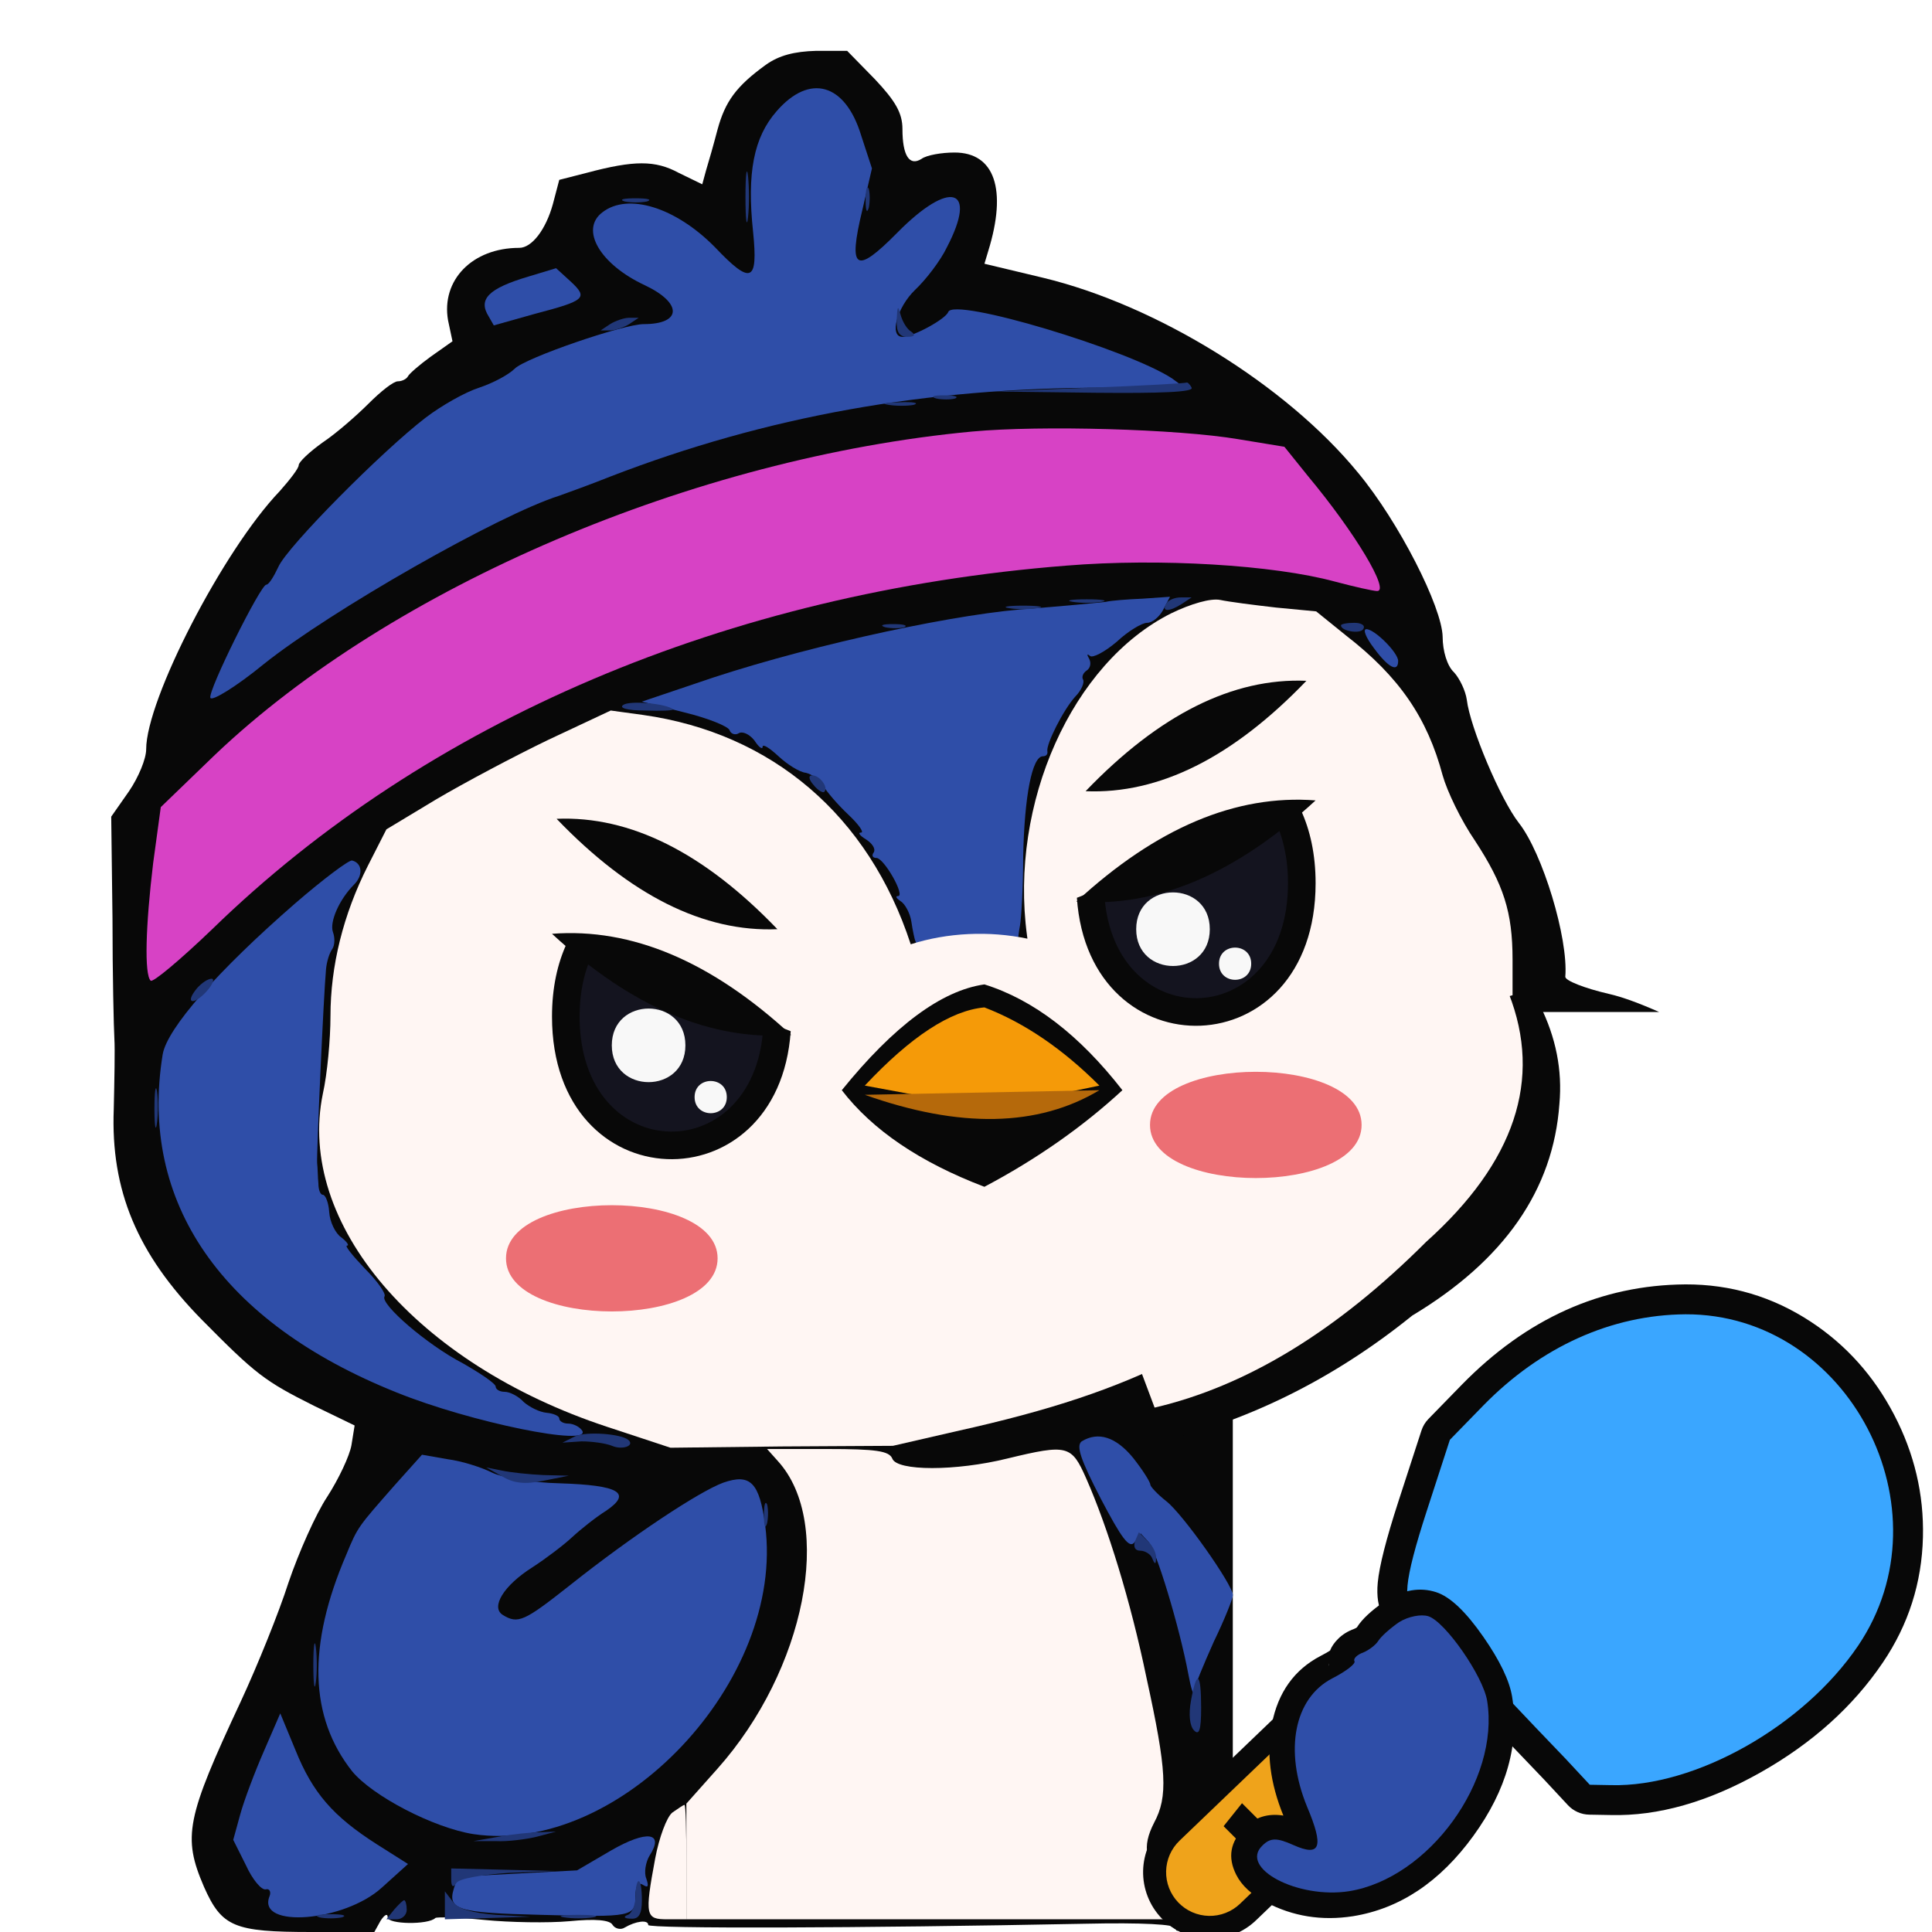
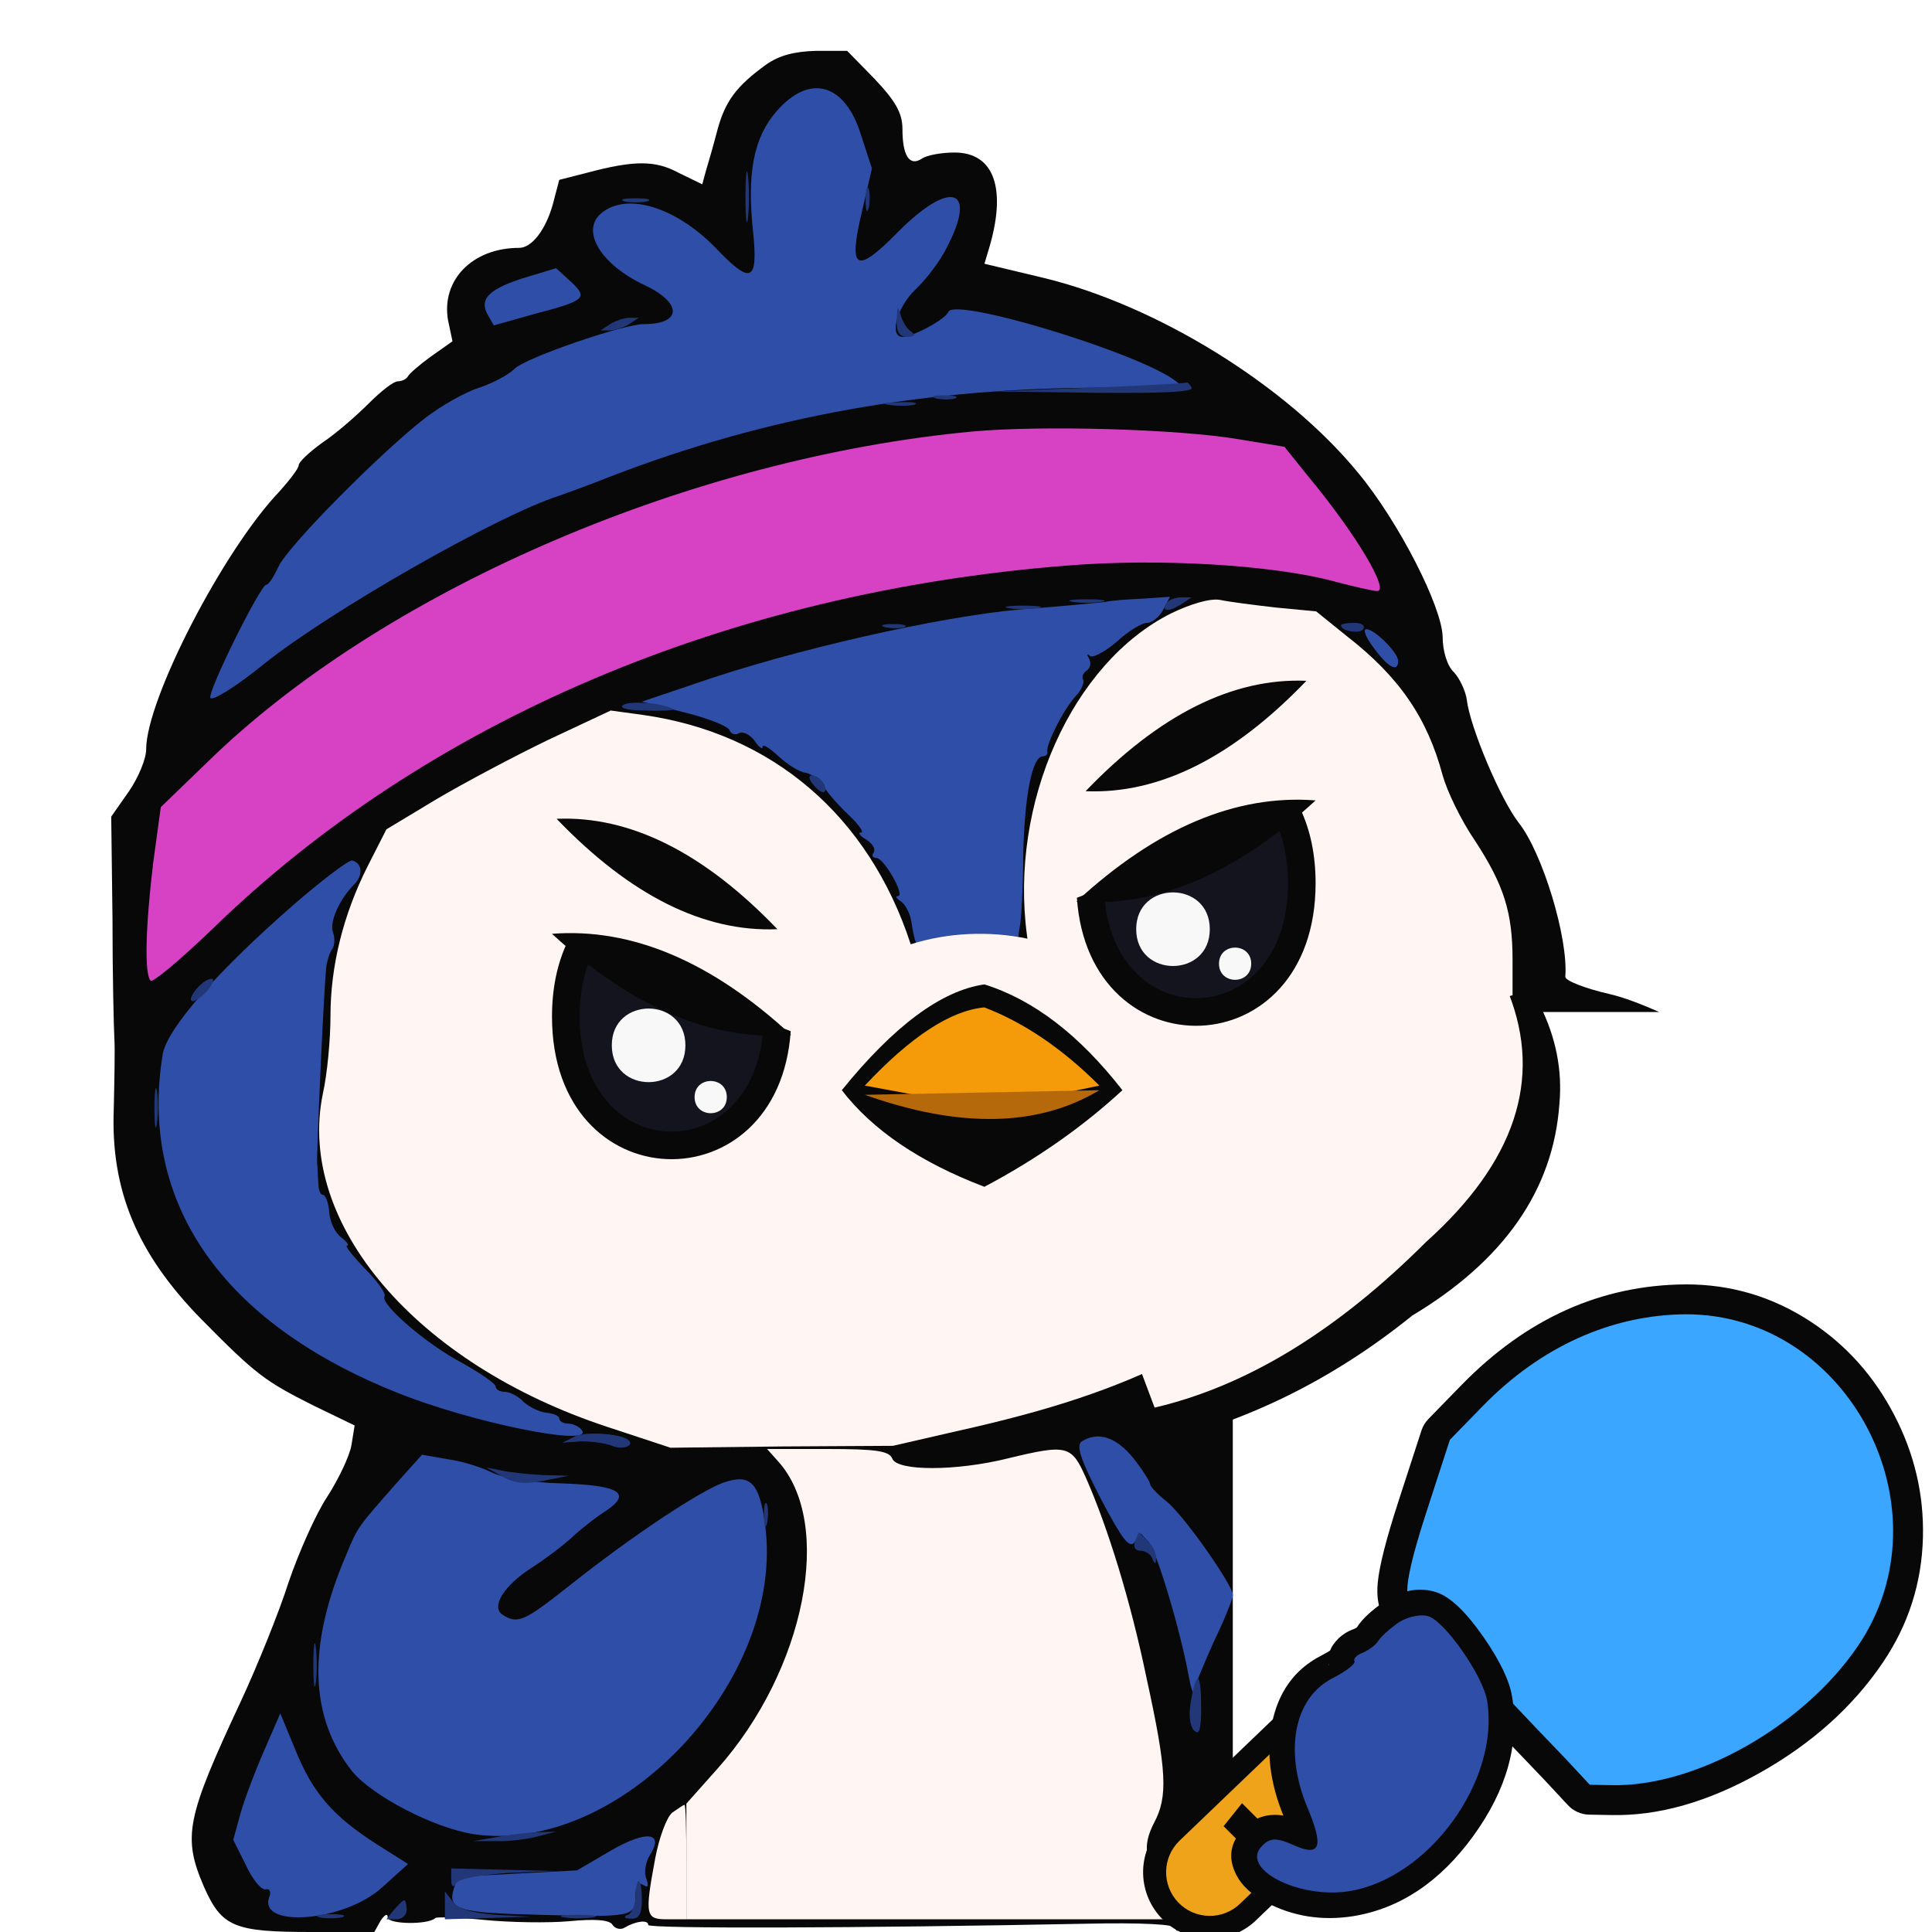
<svg xmlns="http://www.w3.org/2000/svg" viewBox="0 0 420 420" aria-hidden="true" class="sthings" data-character="pip">
  <g data-pip-part="body">
    <path fill="#080808" fill-rule="evenodd" d="M166.48 14.092C169.382 12.02 172.697 11.191 177.395 11.053H184.164L190.243 17.27C194.664 21.967 196.184 24.592 196.184 28.046C196.184 33.849 197.704 36.197 200.329 34.539C201.434 33.711 204.75 33.158 207.513 33.158C216.217 33.158 218.98 41.171 214.836 54.572L214.007 57.336L226.717 60.375C251.447 66.316 279.632 83.724 295.243 102.789C304.086 113.428 313.48 131.941 313.618 138.434C313.618 141.474 314.586 144.789 316.105 146.171C317.349 147.553 318.592 150.178 318.868 152.112C319.559 158.053 326.191 173.803 330.197 178.914C335.309 185.408 340.974 203.921 340.283 212.349C340.283 213.178 344.428 214.836 349.816 216.079C352.695 216.728 356.599 218.186 360.677 220H268V416.327C267.397 416.533 266.736 416.841 266.092 417.237C264.158 418.204 261.809 418.618 260.704 418.204C259.599 417.789 257.941 418.204 257.112 419.033C256.283 419.862 255.592 420 255.592 419.171C255.592 418.342 248.27 417.928 235.974 418.204C187.066 419.171 140.921 419.309 140.921 418.48C140.921 417.237 138.158 417.651 135.809 419.033C134.98 419.586 133.737 419.309 133.184 418.48C132.632 417.375 129.454 417.099 123.789 417.651C119.23 418.066 110.803 417.928 105.276 417.375C99.75 416.822 94.914 416.684 94.638 416.961C93.118 418.48 84.276 418.342 84.276 416.822C84.276 415.855 83.586 416.27 82.757 417.513L81.375 420H67.697C50.842 420 48.217 418.895 44.349 410.191C39.651 399.276 40.48 395.27 52.362 369.849C55.954 362.112 60.651 350.507 62.724 344.013C64.934 337.52 68.664 329.092 71.151 325.362C73.638 321.493 75.987 316.52 76.401 314.171L77.092 309.888L68.25 305.605C57.474 300.217 55.539 298.697 43.796 286.816C29.842 272.586 24.039 258.77 24.73 241.086C24.868 235.007 25.007 228.099 24.868 225.888C24.73 223.539 24.454 211.796 24.454 199.638L24.178 177.533L28.046 172.007C30.118 168.967 31.776 164.961 31.776 162.888C31.776 152.112 48.493 119.645 60.789 106.796C63 104.309 64.934 101.822 64.934 101.132C64.934 100.441 67.283 98.23 70.184 96.158C73.086 94.224 77.507 90.355 80.132 87.73C82.757 85.105 85.52 82.895 86.487 82.895C87.454 82.895 88.421 82.342 88.697 81.789C88.974 81.237 91.184 79.303 93.671 77.507L98.368 74.191L97.401 69.632C95.882 60.928 102.651 53.882 112.875 53.882C115.638 53.882 118.678 49.875 120.197 44.349L121.579 39.099L127.52 37.579C137.882 34.816 142.441 34.816 147.553 37.579L152.664 40.066L153.493 37.026C154.046 35.23 155.151 31.362 155.98 28.184C157.638 22.105 159.987 18.789 166.48 14.092Z" />
    <path fill="#080808" fill-rule="evenodd" d="M318 198Q341 218 339 240Q337 268 307 286Q281 307 250 314L247 301Q285 291 301 270Q322 247 318 223V198Z" />
    <path fill="#2f4ea8" fill-rule="evenodd" d="M168.829 24.178C163.855 29.842 162.336 37.579 163.717 50.428C164.822 61.342 163.303 62.033 155.428 53.743C146.862 45.039 136.5 41.862 130.974 46.145C126 49.875 130.421 57.474 140.23 62.033C148.382 65.901 148.243 70.461 139.954 70.461C135.533 70.461 114.257 77.783 111.908 80.132C110.526 81.513 107.072 83.309 104.171 84.276C101.132 85.243 96.02 88.145 92.566 90.77C83.171 97.954 62.447 118.816 60.513 123.237C59.546 125.309 58.441 127.105 57.888 127.105C56.645 127.105 45.178 150.178 45.73 151.697C46.007 152.526 51.257 149.349 57.336 144.375C71.842 132.77 108.454 111.908 121.579 107.763C123.513 107.072 128.487 105.276 132.632 103.618C166.618 90.493 201.296 84.276 240.118 84.276H257.526L254.901 82.342C245.645 76.125 207.237 64.52 206.132 67.836C205.579 69.355 198.533 73.224 196.184 73.224C193.283 73.224 194.941 66.868 198.947 63C201.296 60.789 204.474 56.645 205.855 53.743C212.625 40.757 206.546 38.961 195.079 50.566C185.961 59.822 184.303 58.717 187.48 45.592L189.553 36.612L187.204 29.428C183.75 18.099 176.013 15.888 168.829 24.178Z" />
    <path fill="#2f4ea8" fill-rule="evenodd" d="M114.947 60.099C106.105 62.724 103.895 65.072 106.243 68.803L107.349 70.737L116.191 68.25C127.243 65.349 127.934 64.796 124.066 61.204L120.888 58.303L114.947 60.099Z" />
    <path fill="#2f4ea8" fill-rule="evenodd" d="M240.395 130.836C239.289 130.974 230.862 131.803 221.743 132.493C204.474 134.013 172.421 141.197 151.007 148.658L139.539 152.526L148.796 154.875C153.908 156.118 158.329 157.914 158.605 158.743C158.882 159.572 159.849 159.849 160.539 159.434C161.368 158.882 162.888 159.572 163.993 160.954C164.961 162.474 165.789 163.026 165.789 162.336C165.789 161.645 167.309 162.612 169.243 164.408C171.178 166.204 173.803 167.862 175.184 168C176.428 168.276 178.224 169.52 178.914 170.763C179.743 172.145 182.092 174.908 184.441 177.118C186.651 179.191 187.895 180.987 187.204 180.987C186.375 180.987 186.928 181.678 188.309 182.507C189.553 183.336 190.382 184.441 189.967 185.27C189.414 185.961 189.691 186.513 190.52 186.513C192.178 186.513 196.875 194.803 195.217 194.803C194.526 194.803 194.941 195.355 195.77 195.908C196.737 196.461 197.842 198.533 198.118 200.329C198.395 202.263 198.809 204.059 198.947 204.474C199.224 204.888 199.224 205.579 199.086 206.132C199.086 206.822 199.638 207.237 200.467 207.237C201.296 207.237 201.711 208.066 201.296 209.171C200.053 212.211 203.921 212.901 209.171 210.691C211.934 209.586 215.664 208.618 217.599 208.618C219.947 208.618 221.053 207.789 221.191 206.132C221.191 204.888 221.467 202.539 221.743 201.158C222.02 199.638 222.434 192.868 222.434 185.961C222.711 173.112 224.368 164.408 226.717 164.408C227.408 164.408 227.822 163.993 227.684 163.303C227.408 161.783 231.138 154.322 233.763 151.421C235.145 150.039 235.836 148.243 235.421 147.691C235.145 147.138 235.421 146.309 236.25 145.757C237.079 145.204 237.217 144.099 236.803 143.27C236.25 142.303 236.25 142.026 236.941 142.579C237.493 143.132 240.118 141.75 242.743 139.539C245.23 137.191 248.27 135.395 249.375 135.395C250.48 135.395 252 134.151 252.829 132.632L254.349 129.73L248.408 130.145C245.092 130.283 241.5 130.559 240.395 130.836Z" />
    <path fill="#2f4ea8" fill-rule="evenodd" d="M298.697 140.921C301.737 145.066 303.947 146.309 303.947 143.684C303.947 141.888 298.836 136.776 297.039 136.776C296.211 136.776 296.901 138.572 298.697 140.921Z" />
    <path fill="#2f4ea8" fill-rule="evenodd" d="M64.243 196.322C47.388 210.967 36.336 223.539 35.368 229.204C30.118 261.395 48.217 287.507 86.211 302.704C102.237 309.197 128.763 314.586 126.553 310.993C126 310.164 124.618 309.474 123.513 309.474C122.408 309.474 121.579 308.921 121.579 308.368C121.579 307.816 120.336 307.263 118.816 307.125C117.296 306.987 115.086 305.882 113.842 304.776C112.737 303.533 110.803 302.566 109.697 302.566C108.592 302.566 107.763 302.013 107.763 301.461C107.763 300.77 104.447 298.559 100.579 296.349C92.842 292.342 82.618 283.5 83.586 281.842C84 281.289 82.066 278.526 79.303 275.763C76.678 273 74.882 270.789 75.434 270.789C75.987 270.789 75.434 269.961 74.191 268.993C72.947 268.164 71.704 265.678 71.566 263.467C71.428 261.395 70.737 259.737 70.184 259.737C69.632 259.737 69.217 258.632 69.217 257.25C69.079 256.007 69.079 253.934 68.941 252.829C68.803 250.895 70.322 216.77 70.875 210.691C71.013 209.171 71.566 207.237 72.257 206.27C72.809 205.441 72.809 203.783 72.395 202.678C71.566 200.467 73.776 195.493 76.954 192.316C79.026 190.243 78.75 187.618 76.539 187.066C75.849 186.928 70.322 191.072 64.243 196.322Z" />
    <path fill="#2f4ea8" fill-rule="evenodd" d="M235.145 313.342C233.901 314.309 234.868 317.211 239.289 325.776C243.849 334.48 245.507 336.691 246.612 335.309L247.993 333.375L249.651 335.171C251.309 336.829 256.421 353.684 258.355 364.046C258.908 367.086 259.461 368.743 259.599 367.776C259.599 366.671 261.671 361.836 263.882 356.862C266.23 352.026 268.026 347.467 268.026 346.776C268.026 344.566 257.112 329.092 253.52 326.329C251.586 324.809 250.066 323.151 250.066 322.737C250.066 322.184 248.408 319.559 246.336 316.934C242.605 312.375 238.737 311.132 235.145 313.342Z" />
    <path fill="#2f4ea8" fill-rule="evenodd" d="M85.796 322.875C77.921 331.855 77.783 331.855 75.296 337.934C66.73 357.829 67.283 373.303 76.539 385.046C80.961 390.434 94.224 397.342 102.928 398.724C134.842 403.421 170.763 365.289 166.342 331.579C165.099 322.322 163.164 320.25 157.224 322.322C151.974 324.257 137.329 333.928 123.789 344.704C113.98 352.441 112.599 353.132 109.283 351.059C106.658 349.401 109.421 344.704 115.776 340.697C118.539 338.901 122.408 336 124.342 334.204C126.276 332.408 129.592 329.783 131.803 328.401C137.467 324.533 134.566 322.875 121.717 322.461C115.5 322.322 109.145 321.217 106.934 320.112C104.724 319.007 100.441 317.625 97.263 317.211L91.737 316.243L85.796 322.875Z" />
    <path fill="#2f4ea8" fill-rule="evenodd" d="M57.336 380.763C55.401 385.184 53.053 391.401 52.224 394.441L50.704 399.967L53.467 405.493C54.849 408.533 56.783 410.882 57.75 410.743C58.579 410.467 58.993 411.296 58.579 412.263C55.816 419.309 74.882 417.789 83.033 410.329L88.697 405.217L81.928 400.934C72.395 394.855 67.974 389.743 64.243 380.487L60.928 372.474L57.336 380.763Z" />
    <path fill="#2f4ea8" fill-rule="evenodd" d="M132.77 402.316 125.447 406.599 112.461 407.289 99.474 407.98 98.645 410.605C97.263 415.164 99.612 415.855 117.572 416.27C137.467 416.822 138.158 416.684 138.158 412.125C138.158 409.914 138.711 409.086 139.816 409.776C140.921 410.467 141.059 410.053 140.507 408.395C139.954 407.151 140.368 404.803 141.197 403.421C144.513 398.309 140.645 397.757 132.77 402.316Z" />
    <path fill="#213777" fill-rule="evenodd" d="M162.059 42.829C162.059 47.803 162.336 49.737 162.612 47.25C162.888 44.901 162.888 40.757 162.612 38.27C162.336 35.921 162.059 37.855 162.059 42.829Z" />
    <path fill="#213777" fill-rule="evenodd" d="M188.171 43.52C188.171 45.73 188.447 46.559 188.862 45.178C189.138 43.934 189.138 42 188.862 41.033C188.447 40.204 188.171 41.171 188.171 43.52Z" />
    <path fill="#213777" fill-rule="evenodd" d="M135.809 43.796C137.053 44.072 139.263 44.072 140.645 43.796C141.888 43.382 140.783 43.105 138.158 43.105C135.533 43.105 134.428 43.382 135.809 43.796Z" />
    <path fill="#213777" fill-rule="evenodd" d="M194.941 69.355C194.803 72.257 195.493 73.224 197.289 73.224C198.809 73.224 199.086 72.809 198.118 72.118C197.151 71.566 196.184 69.908 195.77 68.388C195.217 66.316 195.079 66.454 194.941 69.355Z" />
    <path fill="#213777" fill-rule="evenodd" d="M132.632 70.461 130.559 71.842H132.632C133.737 71.842 135.671 71.151 136.776 70.461L138.849 69.079H136.776C135.671 69.079 133.737 69.77 132.632 70.461Z" />
    <path fill="#213777" fill-rule="evenodd" d="M236.941 84.276 216.217 85.105 238.046 85.382C252.276 85.52 259.599 85.243 259.046 84.276C258.632 83.447 258.079 83.033 257.941 83.171C257.803 83.309 248.408 83.862 236.941 84.276Z" />
    <path fill="#213777" fill-rule="evenodd" d="M203.507 86.625C204.75 86.901 206.684 86.901 207.651 86.625C208.48 86.211 207.513 85.934 205.164 85.934C202.954 85.934 202.125 86.211 203.507 86.625Z" />
    <path fill="#213777" fill-rule="evenodd" d="M193.145 88.007C194.803 88.283 197.289 88.283 198.671 88.007C199.914 87.592 198.533 87.316 195.493 87.454C192.454 87.454 191.349 87.73 193.145 88.007Z" />
    <path fill="#213777" fill-rule="evenodd" d="M233.211 130.836C234.868 131.112 237.632 131.112 239.428 130.836C241.086 130.559 239.704 130.283 236.25 130.283C232.796 130.283 231.414 130.559 233.211 130.836Z" />
    <path fill="#213777" fill-rule="evenodd" d="M253.52 131.25C252.414 133.046 254.211 133.046 256.974 131.25L259.046 129.868H256.697C255.454 129.868 253.934 130.421 253.52 131.25Z" />
    <path fill="#213777" fill-rule="evenodd" d="M219.395 132.217C221.053 132.493 223.816 132.493 225.612 132.217C227.27 131.941 225.888 131.664 222.434 131.664C218.98 131.664 217.599 131.941 219.395 132.217Z" />
    <path fill="#213777" fill-rule="evenodd" d="M192.454 136.362C193.697 136.638 195.632 136.638 196.599 136.362C197.428 135.947 196.461 135.671 194.112 135.671C191.901 135.671 191.072 135.947 192.454 136.362Z" />
    <path fill="#213777" fill-rule="evenodd" d="M291.513 135.947C291.513 137.191 295.658 137.882 296.349 136.776C296.901 135.947 295.934 135.395 294.414 135.395C292.757 135.395 291.513 135.671 291.513 135.947Z" />
    <path fill="#213777" fill-rule="evenodd" d="M135.533 153.217C134.428 153.908 136.362 154.461 140.23 154.461C143.822 154.599 146.586 154.461 146.309 154.184C144.789 152.941 137.053 152.25 135.533 153.217Z" />
    <path fill="#213777" fill-rule="evenodd" d="M176.842 170.625C177.809 171.868 178.914 172.421 179.191 172.145C180.158 171.178 178.224 168.553 176.566 168.553C175.737 168.553 175.737 169.382 176.842 170.625Z" />
    <path fill="#213777" fill-rule="evenodd" d="M42.829 214.836C40.066 218.151 42 218.704 44.901 215.526C46.283 214.007 46.697 212.763 46.007 212.763C45.178 212.763 43.796 213.73 42.829 214.836Z" />
    <path fill="#213777" fill-rule="evenodd" d="M33.572 241.086C33.572 244.816 33.849 246.336 34.125 244.125C34.401 242.053 34.401 239.013 34.125 237.217C33.849 235.559 33.572 237.217 33.572 241.086Z" />
    <path fill="#213777" fill-rule="evenodd" d="M125.033 312.237 122.27 313.618 126.414 313.342C128.763 313.342 131.664 313.757 133.046 314.309C135.257 315.276 138.02 314.309 136.638 313.066C135.118 311.684 127.52 311.132 125.033 312.237Z" />
    <path fill="#213777" fill-rule="evenodd" d="M109.145 320.941C111.632 322.461 114.118 322.737 118.125 321.908L123.651 320.803L118.125 320.664C115.086 320.526 111.079 320.112 109.145 319.697L105.691 319.007L109.145 320.941Z" />
    <path fill="#213777" fill-rule="evenodd" d="M166.066 329.507C166.066 331.717 166.342 332.546 166.757 331.164C167.033 329.921 167.033 327.987 166.757 327.02C166.342 326.191 166.066 327.158 166.066 329.507Z" />
    <path fill="#213777" fill-rule="evenodd" d="M246.75 335.033C246.336 336.276 246.75 337.105 247.855 337.105C248.961 337.105 250.204 337.934 250.48 338.763C251.033 340.145 251.309 340.145 251.309 338.763C251.447 337.796 250.618 336 249.513 335.033L247.579 333.099L246.75 335.033Z" />
    <path fill="#213777" fill-rule="evenodd" d="M68.112 361.974C68.112 366.118 68.388 367.914 68.664 365.704C68.941 363.632 68.941 360.316 68.664 358.105C68.388 356.033 68.112 357.829 68.112 361.974Z" />
    <path fill="#213777" fill-rule="evenodd" d="M258.908 369.711C258.355 372.75 258.632 375.237 259.599 376.204C260.704 377.309 261.118 376.066 261.118 371.23C261.118 363.493 260.151 362.803 258.908 369.711Z" />
    <path fill="#213777" fill-rule="evenodd" d="M281.98 379.934C281.98 381.868 282.533 384.355 283.224 385.461L284.605 387.533L284.467 385.461C284.329 384.355 283.776 381.868 283.224 379.934L282.118 376.48L281.98 379.934Z" />
    <path fill="#213777" fill-rule="evenodd" d="M108.454 399.276 102.928 400.243H107.763C110.388 400.382 114.533 399.829 116.743 399.276L120.888 398.171L117.434 398.309C115.5 398.309 111.493 398.724 108.454 399.276Z" />
    <path fill="#213777" fill-rule="evenodd" d="M98.092 408.533C98.092 410.191 98.507 410.467 99.197 409.362C99.75 408.395 104.586 407.566 110.526 407.151L120.888 406.737L109.559 406.461L98.092 406.184V408.533Z" />
    <path fill="#213777" fill-rule="evenodd" d="M138.158 412.263C138.158 414.059 137.329 415.993 136.5 416.27C135.395 416.684 135.671 417.099 137.191 417.099C138.849 417.237 139.539 416.132 139.539 413.092C139.539 410.743 139.263 408.947 138.849 408.947C138.434 408.947 138.158 410.467 138.158 412.263Z" />
    <path fill="#213777" fill-rule="evenodd" d="M291.237 409.914C292.895 410.191 295.382 410.191 296.763 409.914C298.007 409.5 296.625 409.224 293.586 409.362C290.546 409.362 289.441 409.638 291.237 409.914Z" />
    <path fill="#213777" fill-rule="evenodd" d="M96.711 414.197V417.237L106.105 416.961L115.362 416.684L107.763 416.27C102.789 415.855 99.612 415.026 98.507 413.507L96.711 411.158V414.197Z" />
    <path fill="#213777" fill-rule="evenodd" d="M85.658 415.164 84 417.237H86.211C87.454 417.237 88.421 416.27 88.421 415.164C88.421 414.059 88.145 413.092 87.868 413.092C87.592 413.092 86.625 414.059 85.658 415.164Z" />
    <path fill="#213777" fill-rule="evenodd" d="M69.493 416.822C70.737 417.099 72.947 417.099 74.329 416.822C75.572 416.408 74.467 416.132 71.842 416.132C69.217 416.132 68.112 416.408 69.493 416.822Z" />
    <path fill="#213777" fill-rule="evenodd" d="M122.684 416.822C124.342 417.099 127.105 417.099 128.901 416.822C130.559 416.546 129.178 416.27 125.724 416.27C122.27 416.27 120.888 416.546 122.684 416.822Z" />
    <path fill="#fff6f3" fill-rule="evenodd" d="M254.625 133.322C258.908 131.25 263.191 130.007 265.263 130.421C267.197 130.836 272.586 131.526 277.421 132.079L286.125 132.908L292.618 138.158C304.224 147.138 310.303 156.118 313.618 168.553C314.586 172.007 317.625 178.362 320.664 182.783C326.882 192.316 328.816 198.257 328.816 208.618V216.355L323.013 217.875C319.697 218.842 315.967 219.947 314.586 220.362C312.789 221.191 312.375 220.776 313.066 219.257C314.309 215.941 311.408 211.934 305.882 209.309L300.77 206.961L295.52 208.48C289.855 210.138 284.191 216.493 282.809 222.434C281.842 226.303 285.849 234.454 289.441 235.697C290.961 236.25 289.993 238.184 285.849 243.572C276.868 254.763 272.033 265.954 268.855 281.842L267.336 289.441L255.592 295.243C242.467 301.875 228.513 306.572 207.928 311.132L194.112 314.309L169.934 314.447L145.757 314.724L131.941 310.164C90.493 296.487 64.382 265.954 70.184 237.77C71.151 233.487 71.842 225.888 71.842 220.914C71.842 210 74.605 198.809 79.993 188.171L84 180.296L94.776 173.803C100.855 170.211 111.77 164.408 119.23 160.816L132.77 154.461L139.816 155.428C167.854 159.394 188.852 177.307 197.983 205.279C206.001 202.726 215.018 202.319 223.355 204.057L223.263 203.368C219.395 174.632 233.072 144.099 254.625 133.322Z" />
    <path fill="#fff6f3" fill-rule="evenodd" d="M273 208Q310 195 328 216Q339 244 310 270Q281 299 251 306L245 290Q264 265 267 241L273 208Z" />
    <path fill="#fff6f3" fill-rule="evenodd" d="M146.171 394.026C144.928 394.993 143.27 399.553 142.441 403.974C140.092 416.546 140.368 417.237 145.066 417.237H149.211V404.803C149.211 397.895 149.072 392.368 148.796 392.368C148.52 392.368 147.414 393.197 146.171 394.026Z" />
    <path fill="#fff6f3" fill-rule="evenodd" d="M169.105 317.625C181.401 331.164 175.046 363.079 155.98 384.493L149.211 392.092V404.664V417.237H203.092H256.974V413.783C256.974 411.711 255.73 409.5 253.52 408.118C248.961 405.079 248.132 401.625 250.895 396.237C253.934 390.572 253.658 384.908 249.237 364.737C245.783 348.02 240.809 331.993 236.112 321.355C232.934 314.171 232.105 313.895 218.98 317.072C207.789 319.836 194.941 319.836 193.974 317.072C193.283 315.414 190.382 315 179.882 315H166.757L169.105 317.625Z" />
    <path fill="#d742c5" fill-rule="evenodd" d="M211.382 93.809C150.868 99.474 85.243 127.52 46.836 163.993L34.954 175.461L33.296 187.618C31.638 201.434 31.362 211.796 32.743 213.178C33.158 213.73 39.237 208.618 46.145 201.987C92.704 156.671 158.329 128.763 231.829 122.961C252.138 121.303 276.868 122.822 290.132 126.414C294.276 127.52 298.559 128.487 299.388 128.487C302.151 128.487 294.691 115.914 284.329 103.48L279.217 97.125L269.132 95.467C256.007 93.257 226.303 92.428 211.382 93.809Z" />
  </g>
  <g data-pip-part="racket">
    <path fill="#080808" fill-rule="evenodd" d="M346.036 347.466 273.036 417.466Q272.005 418.454 270.801 419.223Q269.597 419.991 268.267 420.51Q266.936 421.028 265.53 421.278Q264.124 421.527 262.696 421.497Q261.268 421.467 259.873 421.159Q258.479 420.851 257.171 420.277Q255.864 419.703 254.693 418.885Q253.523 418.067 252.534 417.036Q251.546 416.005 250.777 414.801Q250.009 413.597 249.49 412.267Q248.972 410.936 248.722 409.53Q248.473 408.124 248.503 406.696Q248.533 405.268 248.841 403.873Q249.149 402.479 249.723 401.171Q250.297 399.864 251.115 398.693Q251.934 397.523 252.964 396.534L325.964 326.534Q326.995 325.546 328.199 324.777Q329.403 324.009 330.733 323.49Q332.064 322.972 333.47 322.722Q334.876 322.473 336.304 322.503Q337.732 322.533 339.126 322.841Q340.521 323.149 341.829 323.723Q343.136 324.297 344.307 325.115Q345.477 325.934 346.466 326.964Q347.454 327.995 348.223 329.199Q348.991 330.403 349.51 331.733Q350.028 333.064 350.278 334.47Q350.527 335.876 350.497 337.304Q350.467 338.732 350.159 340.126Q349.851 341.521 349.277 342.828Q348.703 344.136 347.885 345.307Q347.067 346.477 346.036 347.466Z" />
    <path fill="#efa31b" fill-rule="evenodd" d="M342.575 343.857 269.575 413.857Q268.9 414.505 268.111 415.008Q267.322 415.511 266.451 415.851Q265.579 416.191 264.657 416.354Q263.736 416.517 262.801 416.498Q261.865 416.478 260.952 416.276Q260.038 416.075 259.181 415.699Q258.324 415.323 257.558 414.786Q256.791 414.25 256.143 413.575Q255.495 412.9 254.992 412.111Q254.489 411.322 254.149 410.451Q253.809 409.579 253.646 408.657Q253.482 407.736 253.502 406.801Q253.522 405.865 253.723 404.952Q253.925 404.038 254.301 403.181Q254.677 402.324 255.213 401.558Q255.75 400.791 256.425 400.143L329.425 330.143Q330.1 329.495 330.889 328.992Q331.678 328.489 332.549 328.149Q333.421 327.809 334.342 327.646Q335.264 327.482 336.199 327.502Q337.135 327.522 338.048 327.723Q338.962 327.925 339.819 328.301Q340.676 328.677 341.442 329.213Q342.209 329.75 342.857 330.425Q343.505 331.1 344.008 331.889Q344.511 332.678 344.851 333.549Q345.191 334.421 345.354 335.342Q345.517 336.264 345.498 337.199Q345.478 338.135 345.276 339.048Q345.075 339.962 344.699 340.819Q344.323 341.675 343.786 342.442Q343.25 343.209 342.575 343.857Z" />
    <path fill="#080808" fill-rule="evenodd" d="M320 344 333 357 329 362 316 349 320 344Z" />
    <path fill="#080808" fill-rule="evenodd" d="M270 392 283 405 279 410 266 397 270 392Z" />
    <g data-pip-part="blade">
      <path fill="#080808" fill-rule="evenodd" d="M366.395 279.215Q381.219 279.169 393.634 287.321Q405.175 294.899 411.775 307.574Q418.367 320.233 418.031 334.14Q417.671 349.078 409.309 361.425Q399.589 375.789 382.725 385.309Q365.638 394.954 350.17 394.573L345.49 394.49Q344.167 394.467 342.958 393.928Q341.749 393.389 340.847 392.42L335.673 386.86L325.94 376.679L321.208 371.674Q312.815 362.747 310.923 361.282Q307.833 359.176 305.654 355.242Q302.518 354.577 300.664 351.29Q299.09 348.502 299.513 344.042Q300.024 338.642 303.975 326.483L309.009 310.992Q309.477 309.55 310.535 308.464L317.803 301.006Q338.928 279.424 366.367 279.216ZM308.367 355.354Q309.302 355.311 310.369 354.947Q309.999 355.073 309.616 355.154Q308.974 355.291 308.367 355.354Z" />
      <path fill="#3aa6ff" fill-rule="evenodd" d="M366.416 285.715C350.295 285.838 334.973 292.757 322.448 305.553L315.19 313L310.157 328.492C305.2 343.747 304.615 349.571 308.266 348.796C308.855 348.595 310.161 349.804 311.04 351.527C311.838 353.094 313.505 355.205 314.691 355.982C315.956 356.916 320.988 361.951 325.944 367.222C330.899 372.492 337.439 379.324 340.372 382.369L345.605 387.991L350.285 388.074C368.573 388.525 392.104 375.252 403.925 357.782C424.029 328.099 401.883 285.603 366.416 285.715Z" />
    </g>
    <path fill="#080808" fill-rule="evenodd" d="M301.048 348.098Q301.153 348.025 301.262 347.958Q306.97 344.424 312.226 346.132Q316.748 347.601 322.48 355.852Q327.869 363.611 328.722 368.87Q331.183 384.109 320.285 399.118Q309.407 414.1 294.135 416.565Q283.968 418.153 275.198 413.531Q270.535 411.074 268.756 407.573Q265.863 401.88 270.558 397.312Q273.975 393.889 278.992 394.689Q274.676 384.084 276.49 374.796Q278.506 364.47 287.074 359.99Q288.285 359.373 289.142 358.818Q289.665 357.479 290.942 356.222Q292.337 354.85 294.353 354.117Q294.916 353.875 294.982 353.77Q296.642 351.118 301.048 348.098ZM288.85 361.575Q288.97 362.887 289.937 364.261Q289.712 363.942 289.535 363.594Q289.01 362.564 288.85 361.575Z" />
    <path fill="#2f4ea8" fill-rule="evenodd" d="M304.158 352.634C302.289 353.915 300.249 355.722 299.644 356.688C299.04 357.654 297.519 358.758 296.343 359.247C295.036 359.694 294.169 360.574 294.435 361.097C294.833 361.662 292.53 363.383 289.57 364.891C281.346 369.191 279.116 380.524 284.146 392.763C287.839 401.517 287.113 403.75 281.151 401.087C277.6 399.497 276.158 399.465 274.423 401.225C269.349 406.114 282.114 412.876 293.286 411.131C310.61 408.334 326.089 387.071 323.293 369.747C322.422 364.379 314.206 352.558 310.527 351.362C308.95 350.85 306.158 351.396 304.158 352.634Z" />
  </g>
  <g class="sthings-face" data-face="angry">
-     <g data-pip-part="cheeks">
-       <path fill="#ec6f74" fill-rule="evenodd" d="M110 273.549C110 258.15 156 258.15 156 273.549C156 288.949 110 288.949 110 273.549Z" />
-       <path fill="#ec6f74" fill-rule="evenodd" d="M250 244.549C250 229.15 296 229.15 296 244.549C296 259.949 250 259.949 250 244.549Z" />
-     </g>
    <path fill="#fff6f3" fill-rule="evenodd" d="M123.223 205.052C134.571 180.618 172 185.934 172 221C172 222.086 171.964 223.144 171.894 224.173L123.223 205.052Z" />
    <path fill="#080808" fill-rule="evenodd" d="M120 221C120 214.734 121.195 209.418 123.223 205.052L171.894 224.173C169.303 262.304 120 261.246 120 221Z" />
    <path fill="#14141f" fill-rule="evenodd" d="M126 221C126 215.526 127.079 210.951 128.882 207.275L165.991 221.854C165.314 254.33 126 254.045 126 221Z" />
    <path fill="#f8f8f8" fill-rule="evenodd" d="M133 227.25C133 216.584 149 216.584 149 227.25C149 237.916 133 237.916 133 227.25Z" />
    <path fill="#f8f8f8" fill-rule="evenodd" d="M151 238.5C151 233.833 158 233.833 158 238.5C158 243.167 151 243.167 151 238.5Z" />
    <path fill="#080808" fill-rule="evenodd" d="M120 203Q146 201 172 225Q146 227 120 203Z" />
    <path fill="#fff6f3" fill-rule="evenodd" d="M234 192C234 156.934 271.429 151.618 282.777 176.052L234.106 195.173C234.036 194.144 234 193.086 234 192Z" />
    <path fill="#080808" fill-rule="evenodd" d="M282.777 176.052C284.805 180.418 286 185.734 286 192C286 232.246 236.697 233.304 234.106 195.173L282.777 176.052Z" />
    <path fill="#14141f" fill-rule="evenodd" d="M277.118 178.275C278.921 181.951 280 186.526 280 192C280 225.045 240.686 225.33 240.009 192.854L277.118 178.275Z" />
    <path fill="#f8f8f8" fill-rule="evenodd" d="M247 202C247 191.334 263 191.334 263 202C263 212.666 247 212.666 247 202Z" />
    <path fill="#f8f8f8" fill-rule="evenodd" d="M265 209.5C265 204.833 272 204.833 272 209.5C272 214.167 265 214.167 265 209.5Z" />
    <path fill="#080808" fill-rule="evenodd" d="M234 196Q260 172 286 174Q260 198 234 196Z" />
    <path fill="#080808" fill-rule="evenodd" d="M121 178Q145 177 169 202Q145 203 121 178Z" />
    <path fill="#080808" fill-rule="evenodd" d="M236 172Q260 147 284 148Q260 173 236 172Z" />
    <g data-pip-part="beak">
      <path fill="#080808" fill-rule="evenodd" d="M183 237Q200 216 214 214Q230 219 244 237Q231 249 214 258Q193 250 183 237Z" />
      <path fill="#f59a08" fill-rule="evenodd" d="M188 236Q203 220 214 219Q227 224 239 236L215 241L188 236Z" />
      <path fill="#b5690b" fill-rule="evenodd" d="M188 238 239 237Q219 249 188 238Z" />
    </g>
  </g>
</svg>
